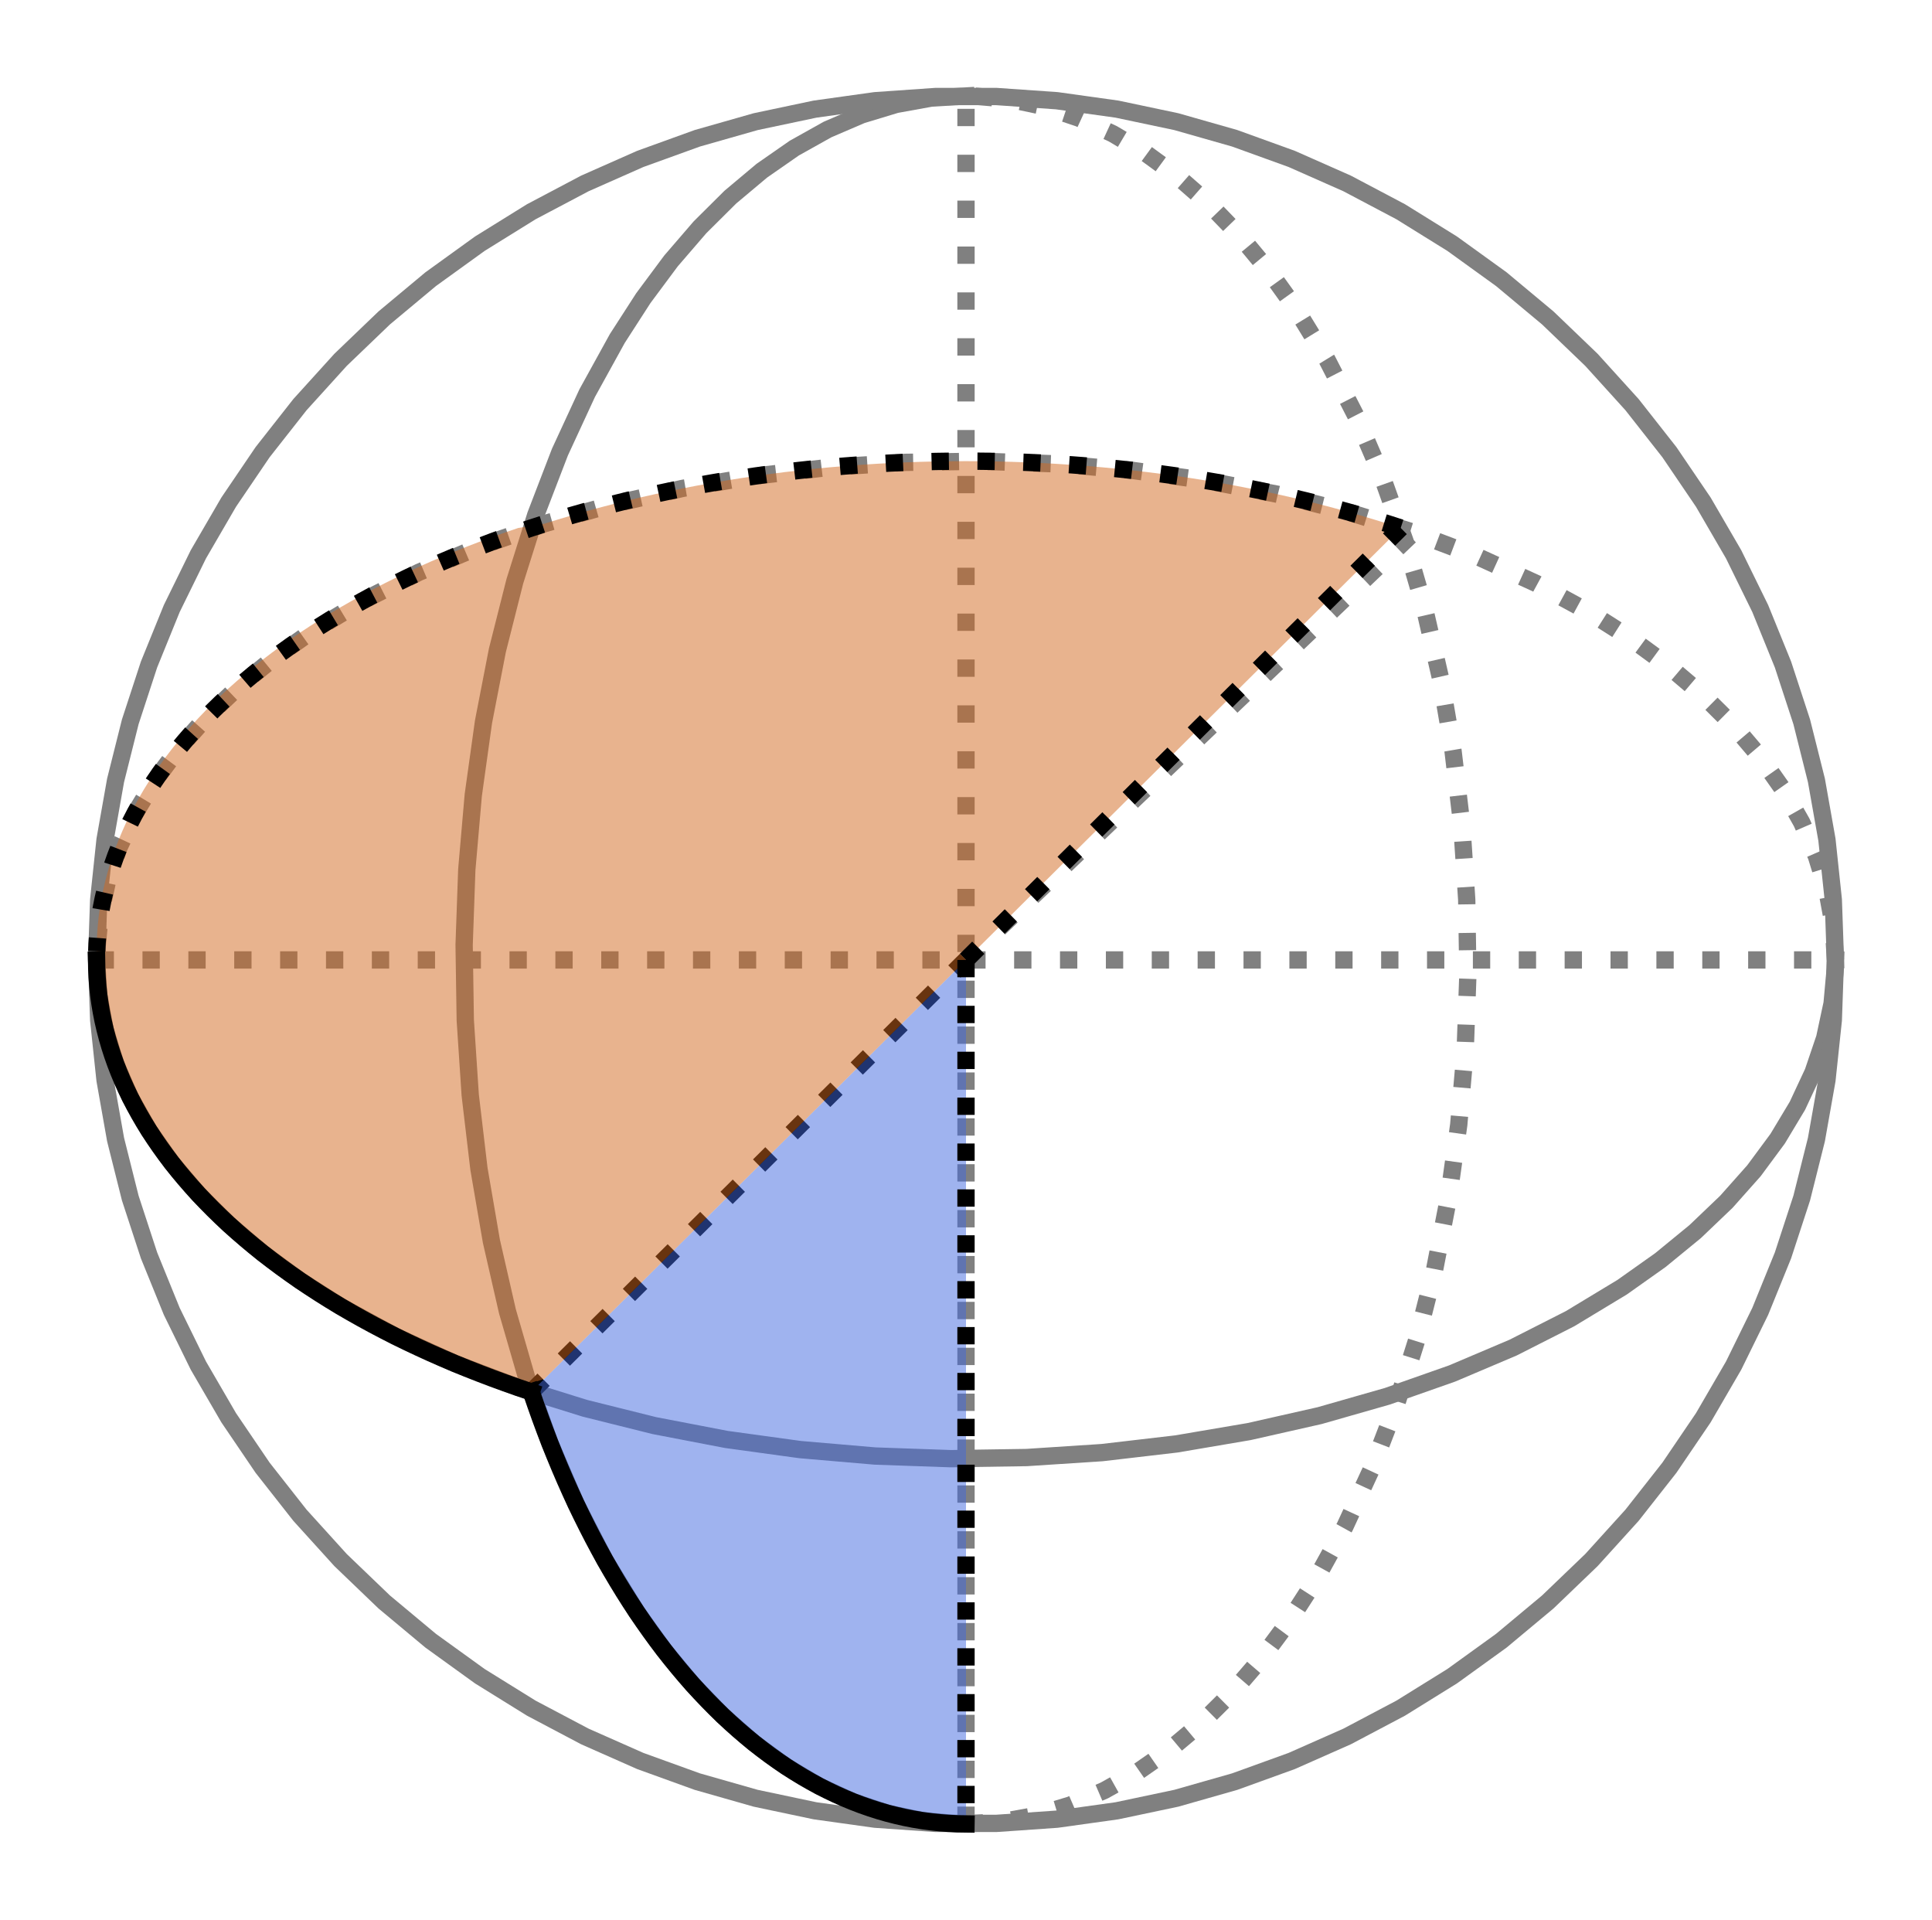
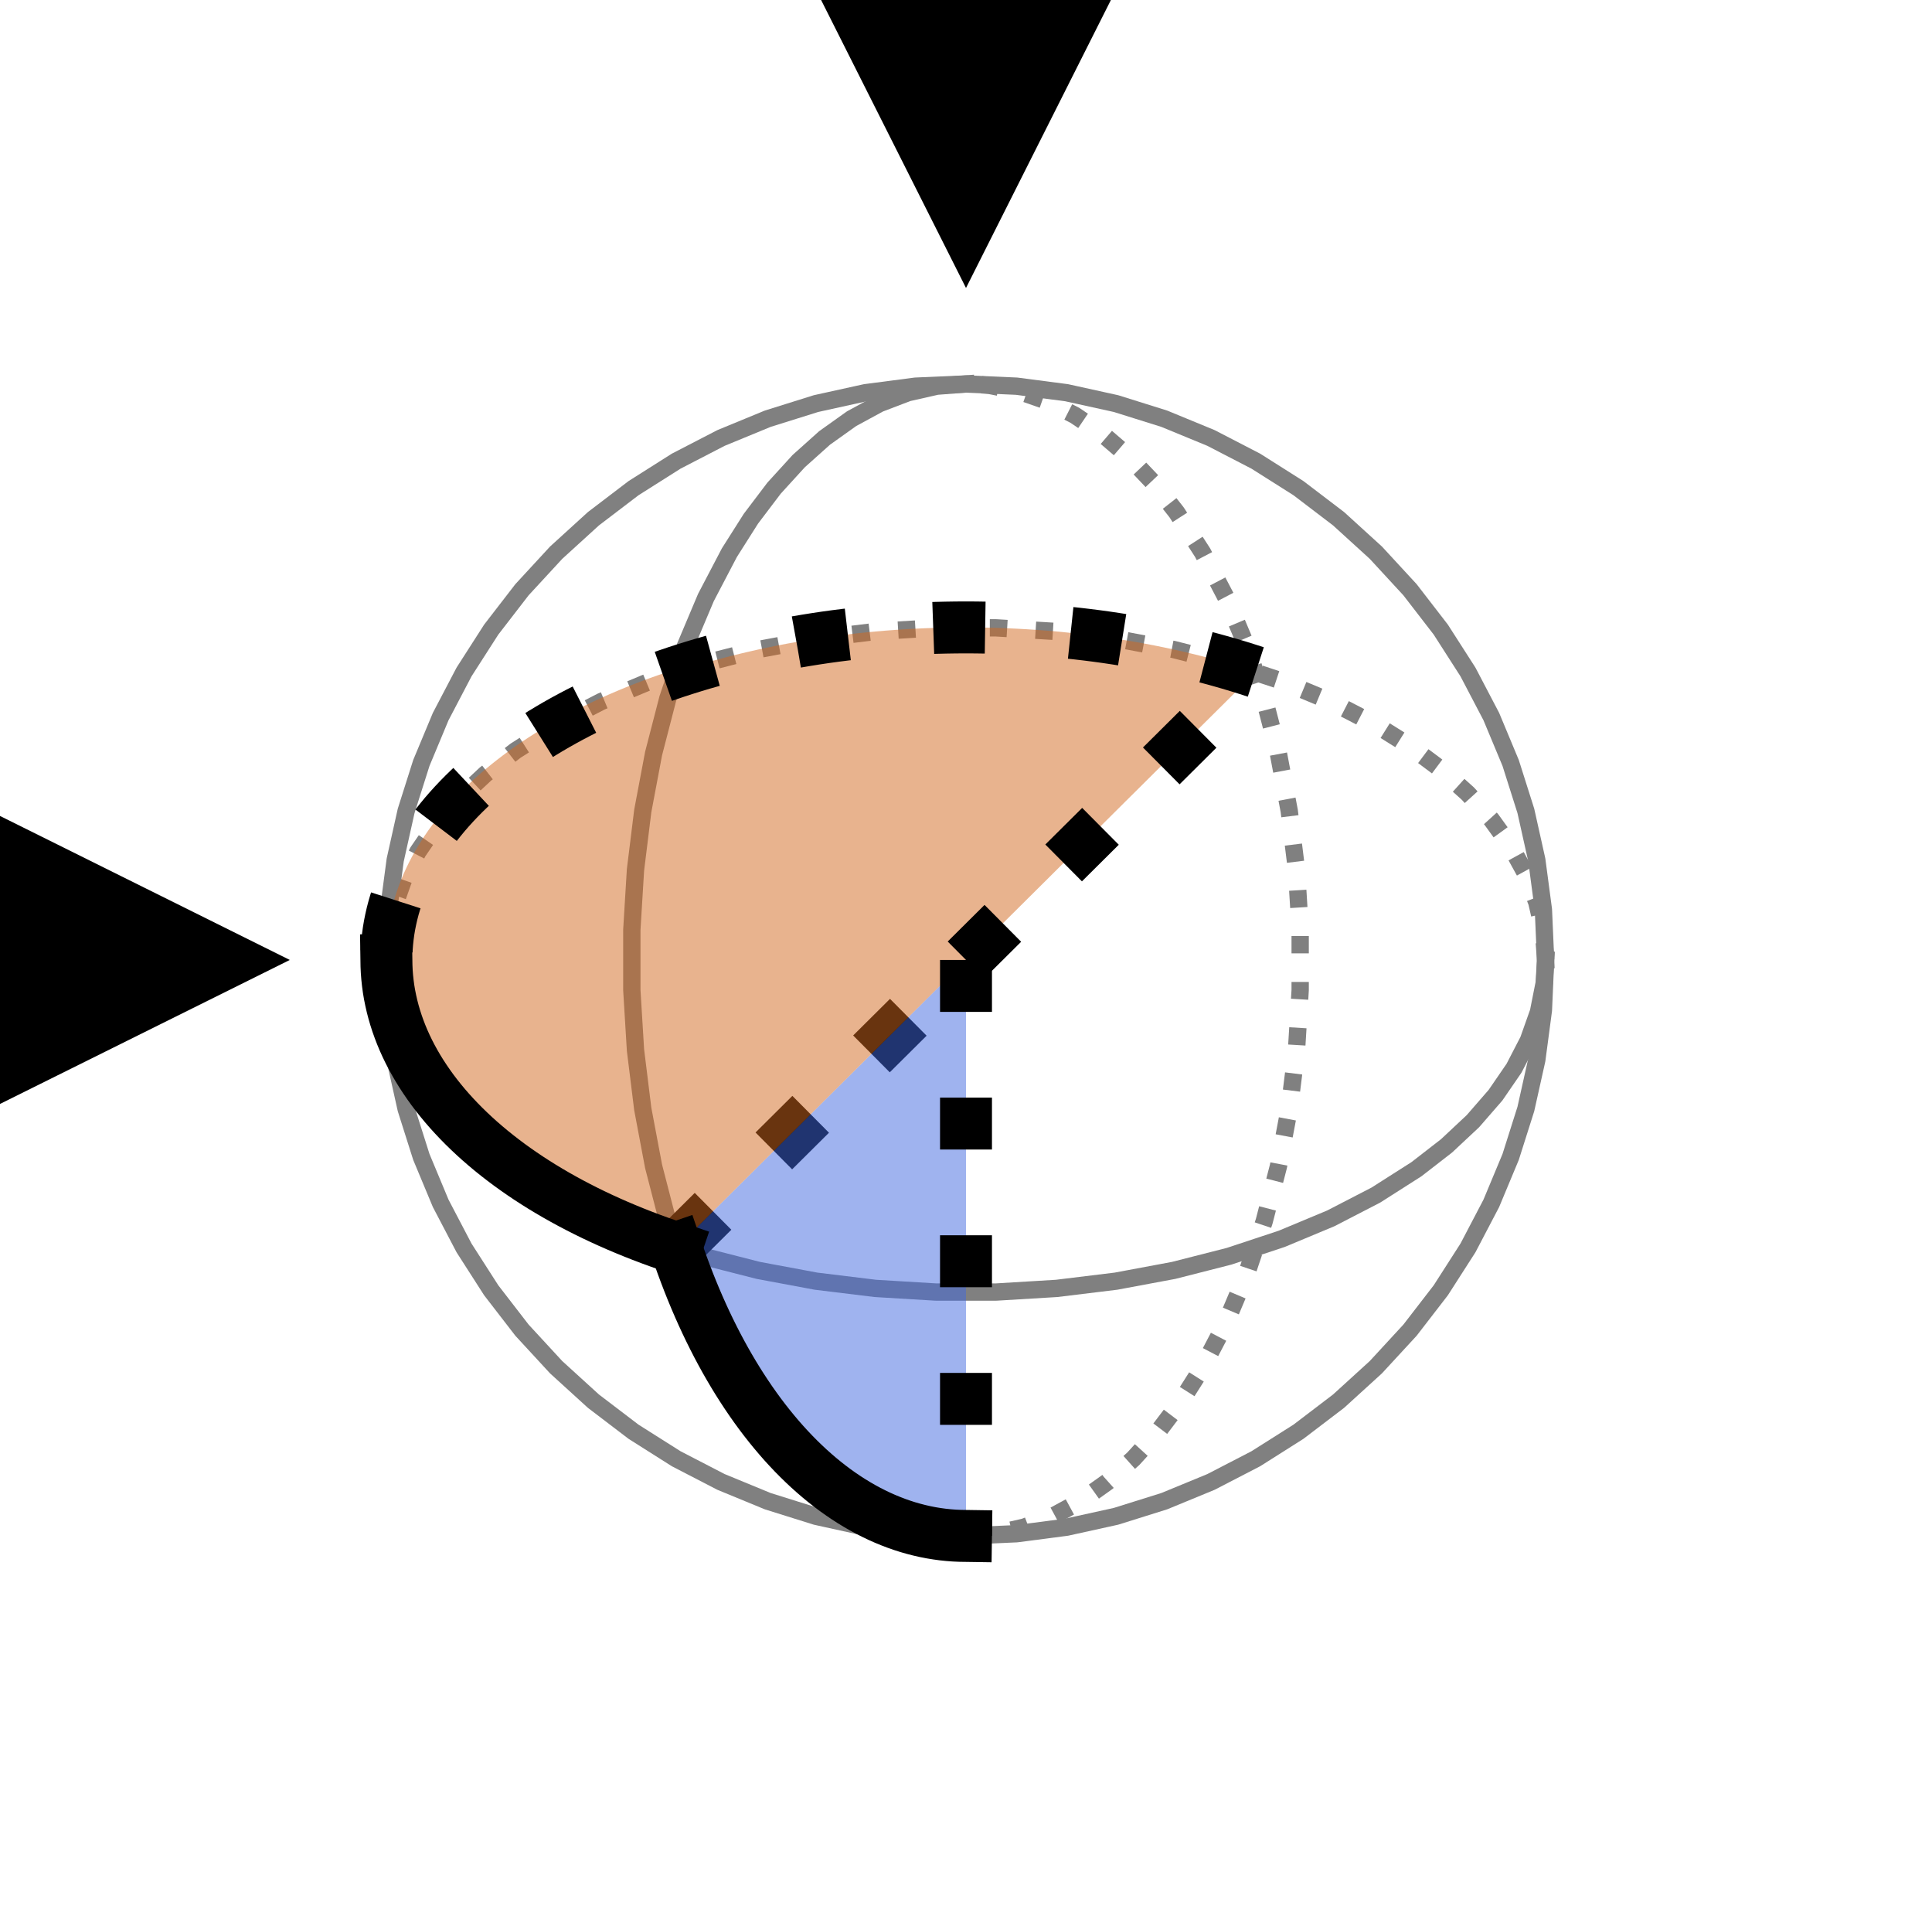
- <svg xmlns="http://www.w3.org/2000/svg" height="110.88pt" version="1.1" viewBox="0 0 111.6 110.88" width="111.6pt">
+ <svg xmlns="http://www.w3.org/2000/svg" xmlns:xlink="http://www.w3.org/1999/xlink" height="110.88pt" version="1.1" viewBox="0 0 111.6 110.88" width="111.6pt">
  <defs>
    <style type="text/css">
            *{stroke-linecap:butt;stroke-linejoin:round;}
        </style>
  </defs>
  <g id="figure_1">
    <g id="patch_1">
      <path d="M 0 110.88 L 111.6 110.88 L 111.6 0 L 0 0 z" style="fill:none;" />
    </g>
    <g id="axes_1">
-       <g id="LineCollection_1">
-         <path clip-path="url(#pc760845433)" d="M 55.8 105.336 L 55.8 5.544 " style="fill:none;stroke:#808080;stroke-dasharray:1,1.65;stroke-dashoffset:0;" />
-       </g>
-       <g id="LineCollection_2">
-         <path clip-path="url(#pc760845433)" d="M 5.58 55.44 L 106.02 55.44 " style="fill:none;stroke:#808080;stroke-dasharray:1,1.65;stroke-dashoffset:0;" />
-       </g>
      <g id="line2d_1">
-         <path clip-path="url(#pc760845433)" d="M 106.02 55.44 L 105.898 53.43 L 105.531 51.431 L 104.923 49.451 L 104.075 47.5 L 102.991 45.587 L 101.678 43.723 L 100.142 41.916 L 98.389 40.174 L 96.429 38.507 L 94.271 36.923 L 91.925 35.429 L 88.747 33.699 L 85.319 32.134 L 81.665 30.747 L 77.815 29.548 L 73.797 28.546 L 69.643 27.748 L 65.382 27.162 L 61.049 26.79 L 56.676 26.637 L 52.297 26.703 L 47.944 26.987 L 43.651 27.488 L 39.45 28.202 L 35.374 29.123 L 31.453 30.244 L 27.717 31.558 L 24.196 33.052 L 20.914 34.718 L 17.898 36.541 L 15.693 38.103 L 13.682 39.75 L 11.877 41.474 L 10.285 43.265 L 8.916 45.116 L 7.774 47.018 L 6.867 48.96 L 6.198 50.934 L 5.771 52.929 L 5.588 54.937 L 5.588 54.937 " style="fill:none;stroke:#808080;stroke-dasharray:1,1.65;stroke-dashoffset:0;" />
+         <path clip-path="url(#pd836c0b7ab)" d="M 89.28 55.44 L 89.153 53.766 L 88.771 52.105 L 88.139 50.469 L 87.261 48.872 L 86.143 47.324 L 84.795 45.838 L 83.225 44.424 L 81.447 43.095 L 79.474 41.86 L 76.87 40.515 L 74.035 39.333 L 71 38.328 L 67.798 37.511 L 64.465 36.889 L 61.037 36.471 L 57.552 36.261 L 54.048 36.261 L 50.563 36.471 L 47.135 36.889 L 43.802 37.511 L 40.6 38.328 L 37.565 39.333 L 34.73 40.515 L 32.126 41.86 L 29.781 43.354 L 28.044 44.701 L 26.518 46.129 L 25.214 47.629 L 24.144 49.187 L 23.314 50.794 L 22.732 52.436 L 22.402 54.1 L 22.325 55.105 L 22.325 55.105 " style="fill:none;stroke:#808080;stroke-dasharray:1,1.65;stroke-dashoffset:0;" />
      </g>
      <g id="line2d_2">
-         <path clip-path="url(#pc760845433)" d="M 5.58 55.44 L 5.702 57.45 L 6.069 59.449 L 6.677 61.429 L 7.525 63.38 L 8.609 65.293 L 9.922 67.157 L 11.458 68.964 L 13.211 70.706 L 15.171 72.373 L 17.329 73.957 L 19.675 75.451 L 22.853 77.181 L 26.281 78.746 L 29.935 80.133 L 33.785 81.332 L 37.803 82.334 L 41.957 83.132 L 46.218 83.718 L 50.551 84.09 L 54.924 84.243 L 59.303 84.177 L 63.656 83.893 L 67.949 83.392 L 72.15 82.678 L 76.226 81.757 L 80.147 80.636 L 83.883 79.322 L 87.404 77.828 L 90.686 76.162 L 93.702 74.339 L 95.907 72.777 L 97.918 71.13 L 99.723 69.406 L 101.315 67.615 L 102.684 65.764 L 103.826 63.862 L 104.733 61.92 L 105.402 59.946 L 105.829 57.951 L 106.012 55.943 L 106.02 55.44 L 106.02 55.44 " style="fill:none;stroke:#808080;stroke-linecap:square;" />
+         <path clip-path="url(#pd836c0b7ab)" d="M 22.32 55.44 L 22.447 57.114 L 22.829 58.775 L 23.461 60.411 L 24.339 62.008 L 25.457 63.556 L 26.805 65.042 L 28.375 66.456 L 30.153 67.785 L 32.126 69.02 L 34.73 70.365 L 37.565 71.547 L 40.6 72.552 L 43.802 73.369 L 47.135 73.991 L 50.563 74.409 L 54.048 74.619 L 57.552 74.619 L 61.037 74.409 L 64.465 73.991 L 67.798 73.369 L 71 72.552 L 74.035 71.547 L 76.87 70.365 L 79.474 69.02 L 81.819 67.526 L 83.556 66.179 L 85.082 64.751 L 86.386 63.251 L 87.456 61.693 L 88.286 60.086 L 88.868 58.444 L 89.198 56.78 L 89.28 55.44 L 89.28 55.44 " style="fill:none;stroke:#808080;stroke-linecap:square;" />
      </g>
      <g id="line2d_3">
-         <path clip-path="url(#pc760845433)" d="M 55.8 105.336 L 57.823 105.214 L 59.835 104.85 L 61.828 104.246 L 63.792 103.403 L 65.717 102.327 L 67.593 101.022 L 69.412 99.496 L 71.165 97.754 L 72.843 95.807 L 74.437 93.663 L 75.941 91.332 L 77.682 88.175 L 79.257 84.768 L 80.653 81.138 L 81.86 77.313 L 82.869 73.321 L 83.671 69.193 L 84.262 64.961 L 84.636 60.656 L 84.79 56.311 L 84.724 51.959 L 84.438 47.635 L 83.933 43.369 L 83.215 39.195 L 82.288 35.145 L 81.159 31.25 L 79.838 27.539 L 78.333 24.039 L 76.657 20.779 L 74.822 17.783 L 73.249 15.591 L 71.592 13.594 L 69.857 11.8 L 68.054 10.219 L 66.191 8.858 L 64.277 7.724 L 62.322 6.823 L 60.336 6.158 L 58.327 5.734 L 56.306 5.552 L 56.306 5.552 " style="fill:none;stroke:#808080;stroke-dasharray:1,1.65;stroke-dashoffset:0;" />
+         <path clip-path="url(#pd836c0b7ab)" d="M 55.8 88.704 L 57.485 88.577 L 59.157 88.199 L 60.803 87.571 L 62.411 86.698 L 63.969 85.587 L 65.465 84.247 L 66.887 82.688 L 68.225 80.922 L 69.468 78.961 L 70.822 76.374 L 72.011 73.557 L 73.023 70.542 L 73.846 67.361 L 74.471 64.049 L 74.892 60.644 L 75.103 57.181 L 75.103 53.699 L 74.892 50.236 L 74.471 46.831 L 73.846 43.519 L 73.023 40.338 L 72.011 37.323 L 70.822 34.506 L 69.468 31.919 L 67.965 29.589 L 66.609 27.863 L 65.171 26.347 L 63.662 25.052 L 62.093 23.988 L 60.476 23.164 L 58.824 22.586 L 57.148 22.257 L 56.137 22.181 L 56.137 22.181 " style="fill:none;stroke:#808080;stroke-dasharray:1,1.65;stroke-dashoffset:0;" />
      </g>
      <g id="line2d_4">
-         <path clip-path="url(#pc760845433)" d="M 55.8 5.544 L 53.777 5.666 L 51.765 6.03 L 49.772 6.634 L 47.808 7.477 L 45.883 8.553 L 44.007 9.858 L 42.188 11.384 L 40.435 13.126 L 38.757 15.073 L 37.163 17.217 L 35.659 19.548 L 33.918 22.705 L 32.343 26.112 L 30.947 29.742 L 29.74 33.567 L 28.731 37.559 L 27.929 41.687 L 27.338 45.919 L 26.964 50.224 L 26.81 54.569 L 26.876 58.921 L 27.162 63.245 L 27.667 67.511 L 28.385 71.685 L 29.312 75.735 L 30.441 79.63 L 31.762 83.341 L 33.267 86.841 L 34.943 90.101 L 36.778 93.097 L 38.351 95.289 L 40.008 97.286 L 41.743 99.08 L 43.546 100.661 L 45.409 102.022 L 47.323 103.156 L 49.278 104.057 L 51.264 104.722 L 53.273 105.146 L 55.294 105.328 L 55.8 105.336 L 55.8 105.336 " style="fill:none;stroke:#808080;stroke-linecap:square;" />
+         <path clip-path="url(#pd836c0b7ab)" d="M 55.8 22.176 L 54.115 22.303 L 52.443 22.681 L 50.797 23.309 L 49.189 24.182 L 47.631 25.293 L 46.135 26.633 L 44.713 28.192 L 43.375 29.958 L 42.132 31.919 L 40.778 34.506 L 39.589 37.323 L 38.577 40.338 L 37.754 43.519 L 37.129 46.831 L 36.708 50.236 L 36.497 53.699 L 36.497 57.181 L 36.708 60.644 L 37.129 64.049 L 37.754 67.361 L 38.577 70.542 L 39.589 73.557 L 40.778 76.374 L 42.132 78.961 L 43.635 81.291 L 44.991 83.017 L 46.429 84.533 L 47.938 85.828 L 49.507 86.892 L 51.124 87.716 L 52.776 88.294 L 54.452 88.623 L 55.8 88.704 L 55.8 88.704 " style="fill:none;stroke:#808080;stroke-linecap:square;" />
      </g>
      <g id="line2d_5">
-         <path clip-path="url(#pc760845433)" d="M 106.02 55.44 L 105.898 51.959 L 105.531 48.496 L 104.923 45.066 L 104.075 41.687 L 102.991 38.375 L 101.678 35.145 L 100.142 32.015 L 98.389 28.999 L 96.429 26.112 L 94.271 23.367 L 91.925 20.779 L 89.404 18.36 L 86.719 16.121 L 83.883 14.074 L 80.91 12.229 L 77.815 10.594 L 74.613 9.177 L 71.319 7.986 L 67.949 7.026 L 64.521 6.302 L 61.049 5.817 L 57.553 5.574 L 54.047 5.574 L 50.551 5.817 L 47.079 6.302 L 43.651 7.026 L 40.281 7.986 L 36.987 9.177 L 33.785 10.594 L 30.69 12.229 L 27.717 14.074 L 24.881 16.121 L 22.196 18.36 L 19.675 20.779 L 17.329 23.367 L 15.171 26.112 L 13.211 28.999 L 11.458 32.015 L 9.922 35.145 L 8.609 38.375 L 7.525 41.687 L 6.677 45.066 L 6.069 48.496 L 5.702 51.959 L 5.58 55.44 L 5.702 58.921 L 6.069 62.384 L 6.677 65.814 L 7.525 69.193 L 8.609 72.505 L 9.922 75.735 L 11.458 78.865 L 13.211 81.881 L 15.171 84.768 L 17.329 87.513 L 19.675 90.101 L 22.196 92.52 L 24.881 94.759 L 27.717 96.806 L 30.69 98.651 L 33.785 100.286 L 36.987 101.703 L 40.281 102.894 L 43.651 103.854 L 47.079 104.578 L 50.551 105.063 L 54.047 105.306 L 57.553 105.306 L 61.049 105.063 L 64.521 104.578 L 67.949 103.854 L 71.319 102.894 L 74.613 101.703 L 77.815 100.286 L 80.91 98.651 L 83.883 96.806 L 86.719 94.759 L 89.404 92.52 L 91.925 90.101 L 94.271 87.513 L 96.429 84.768 L 98.389 81.881 L 100.142 78.865 L 101.678 75.735 L 102.991 72.505 L 104.075 69.193 L 104.923 65.814 L 105.531 62.384 L 105.898 58.921 L 106.02 55.44 L 106.02 55.44 " style="fill:none;stroke:#808080;stroke-linecap:square;" />
+         <path clip-path="url(#pd836c0b7ab)" d="M 89.28 55.44 L 89.153 52.541 L 88.771 49.664 L 88.139 46.831 L 87.261 44.063 L 86.143 41.382 L 84.795 38.808 L 83.225 36.361 L 81.447 34.058 L 79.474 31.919 L 77.321 29.958 L 75.003 28.192 L 72.54 26.633 L 69.949 25.293 L 67.251 24.182 L 64.465 23.309 L 61.614 22.681 L 58.718 22.303 L 55.8 22.176 L 52.882 22.303 L 49.986 22.681 L 47.135 23.309 L 44.349 24.182 L 41.651 25.293 L 39.06 26.633 L 36.597 28.192 L 34.279 29.958 L 32.126 31.919 L 30.153 34.058 L 28.375 36.361 L 26.805 38.808 L 25.457 41.382 L 24.339 44.063 L 23.461 46.831 L 22.829 49.664 L 22.447 52.541 L 22.32 55.44 L 22.447 58.339 L 22.829 61.216 L 23.461 64.049 L 24.339 66.817 L 25.457 69.498 L 26.805 72.072 L 28.375 74.519 L 30.153 76.822 L 32.126 78.961 L 34.279 80.922 L 36.597 82.688 L 39.06 84.247 L 41.651 85.587 L 44.349 86.698 L 47.135 87.571 L 49.986 88.199 L 52.882 88.577 L 55.8 88.704 L 58.718 88.577 L 61.614 88.199 L 64.465 87.571 L 67.251 86.698 L 69.949 85.587 L 72.54 84.247 L 75.003 82.688 L 77.321 80.922 L 79.474 78.961 L 81.447 76.822 L 83.225 74.519 L 84.795 72.072 L 86.143 69.498 L 87.261 66.817 L 88.139 64.049 L 88.771 61.216 L 89.153 58.339 L 89.28 55.44 L 89.28 55.44 " style="fill:none;stroke:#808080;stroke-linecap:square;" />
      </g>
      <g id="line2d_6">
-         <path clip-path="url(#pc760845433)" d="M 55.8 55.44 L 81.665 30.747 " style="fill:none;stroke:#808080;stroke-dasharray:1,1.65;stroke-dashoffset:0;" />
+         <path clip-path="url(#pd836c0b7ab)" d="M 39.06 72.072 L 55.8 55.44 " style="fill:none;stroke:#000000;stroke-dasharray:3,4.95;stroke-dashoffset:0;stroke-width:3;" />
+       </g>
+       <g id="PolyCollection_1">
+         <path clip-path="url(#pd836c0b7ab)" d="M 55.8 55.44 L 55.8 88.704 L 55.463 88.699 L 55.125 88.684 L 54.788 88.658 L 54.452 88.623 L 54.115 88.577 L 53.779 88.522 L 53.444 88.456 L 53.11 88.38 L 52.776 88.294 L 52.443 88.199 L 52.112 88.093 L 51.781 87.977 L 51.452 87.851 L 51.124 87.716 L 50.797 87.571 L 50.472 87.415 L 50.149 87.251 L 49.827 87.076 L 49.507 86.892 L 49.189 86.698 L 48.873 86.495 L 48.559 86.282 L 48.247 86.06 L 47.938 85.828 L 47.631 85.587 L 47.326 85.337 L 47.025 85.078 L 46.725 84.81 L 46.429 84.533 L 46.135 84.247 L 45.844 83.953 L 45.557 83.649 L 45.272 83.338 L 44.991 83.017 L 44.713 82.688 L 44.438 82.351 L 44.167 82.006 L 43.899 81.652 L 43.635 81.291 L 43.375 80.922 L 43.119 80.545 L 42.866 80.16 L 42.617 79.768 L 42.372 79.368 L 42.132 78.961 L 41.895 78.547 L 41.663 78.126 L 41.435 77.698 L 41.212 77.263 L 40.993 76.822 L 40.778 76.374 L 40.568 75.919 L 40.363 75.459 L 40.162 74.992 L 39.966 74.519 L 39.775 74.041 L 39.589 73.557 L 39.407 73.067 L 39.231 72.572 L 39.06 72.072 L 39.06 72.072 L 39.06 72.072 L 39.231 71.902 L 39.407 71.727 L 39.589 71.547 L 39.775 71.362 L 39.966 71.172 L 40.162 70.977 L 40.363 70.778 L 40.568 70.574 L 40.778 70.365 L 40.993 70.152 L 41.212 69.934 L 41.435 69.712 L 41.663 69.486 L 41.895 69.255 L 42.132 69.02 L 42.372 68.781 L 42.617 68.538 L 42.866 68.291 L 43.119 68.04 L 43.375 67.785 L 43.635 67.526 L 43.899 67.264 L 44.167 66.998 L 44.438 66.728 L 44.713 66.456 L 44.991 66.179 L 45.272 65.9 L 45.557 65.617 L 45.844 65.331 L 46.135 65.042 L 46.429 64.751 L 46.725 64.456 L 47.025 64.159 L 47.326 63.859 L 47.631 63.556 L 47.938 63.251 L 48.247 62.944 L 48.559 62.634 L 48.873 62.322 L 49.189 62.008 L 49.507 61.693 L 49.827 61.375 L 50.149 61.055 L 50.472 60.734 L 50.797 60.411 L 51.124 60.086 L 51.452 59.76 L 51.781 59.433 L 52.112 59.104 L 52.443 58.775 L 52.776 58.444 L 53.11 58.113 L 53.444 57.78 L 53.779 57.447 L 54.115 57.114 L 54.452 56.78 L 54.788 56.445 L 55.125 56.11 L 55.463 55.775 L 55.8 55.44 z" style="fill:#4169e1;fill-opacity:0.5;" />
+       </g>
+       <g id="PolyCollection_2">
+         <path clip-path="url(#pd836c0b7ab)" d="M 22.32 55.105 L 22.32 55.44 L 22.325 55.775 L 22.34 56.11 L 22.366 56.445 L 22.402 56.78 L 22.447 57.114 L 22.503 57.447 L 22.57 57.78 L 22.646 58.113 L 22.732 58.444 L 22.829 58.775 L 22.935 59.104 L 23.052 59.433 L 23.178 59.76 L 23.314 60.086 L 23.461 60.411 L 23.617 60.734 L 23.783 61.055 L 23.959 61.375 L 24.144 61.693 L 24.339 62.008 L 24.544 62.322 L 24.758 62.634 L 24.981 62.944 L 25.214 63.251 L 25.457 63.556 L 25.708 63.859 L 25.969 64.159 L 26.239 64.456 L 26.518 64.751 L 26.805 65.042 L 27.102 65.331 L 27.407 65.617 L 27.721 65.9 L 28.044 66.179 L 28.375 66.456 L 28.714 66.728 L 29.062 66.998 L 29.417 67.264 L 29.781 67.526 L 30.153 67.785 L 30.532 68.04 L 30.92 68.291 L 31.314 68.538 L 31.717 68.781 L 32.126 69.02 L 32.543 69.255 L 32.967 69.486 L 33.398 69.712 L 33.835 69.934 L 34.279 70.152 L 34.73 70.365 L 35.188 70.574 L 35.651 70.778 L 36.121 70.977 L 36.597 71.172 L 37.078 71.362 L 37.565 71.547 L 38.058 71.727 L 38.557 71.902 L 39.569 71.567 L 40.082 71.057 L 40.6 70.542 L 41.123 70.022 L 41.651 69.498 L 42.182 68.97 L 42.718 68.437 L 43.258 67.901 L 43.802 67.361 L 44.349 66.817 L 44.9 66.27 L 45.454 65.719 L 46.011 65.165 L 46.572 64.609 L 47.135 64.049 L 47.7 63.487 L 48.269 62.923 L 48.839 62.356 L 49.412 61.787 L 49.986 61.216 L 50.563 60.644 L 51.14 60.069 L 51.72 59.494 L 52.3 58.917 L 52.882 58.339 L 53.465 57.76 L 54.048 57.181 L 54.632 56.601 L 55.216 56.021 L 55.8 55.44 L 56.384 54.859 L 56.968 54.279 L 57.552 53.699 L 58.135 53.12 L 58.718 52.541 L 59.3 51.963 L 59.88 51.386 L 60.46 50.811 L 61.037 50.236 L 61.614 49.664 L 62.188 49.093 L 62.761 48.524 L 63.331 47.957 L 63.9 47.393 L 64.465 46.831 L 65.028 46.271 L 65.589 45.715 L 66.146 45.161 L 66.7 44.61 L 67.251 44.063 L 67.798 43.519 L 68.342 42.979 L 68.882 42.443 L 69.418 41.91 L 69.949 41.382 L 70.477 40.858 L 71 40.338 L 71.518 39.823 L 72.031 39.313 L 72.54 38.808 L 72.54 38.808 L 72.54 38.808 L 72.031 38.643 L 71.518 38.483 L 71 38.328 L 70.477 38.179 L 69.949 38.034 L 69.418 37.895 L 68.882 37.762 L 68.342 37.633 L 67.798 37.511 L 67.251 37.393 L 66.7 37.281 L 66.146 37.175 L 65.589 37.074 L 65.028 36.979 L 64.465 36.889 L 63.9 36.805 L 63.331 36.727 L 62.761 36.655 L 62.188 36.588 L 61.614 36.527 L 61.037 36.471 L 60.46 36.422 L 59.88 36.378 L 59.3 36.34 L 58.718 36.308 L 58.135 36.282 L 57.552 36.261 L 56.968 36.247 L 56.384 36.238 L 55.8 36.235 L 55.216 36.238 L 54.632 36.247 L 54.048 36.261 L 53.465 36.282 L 52.882 36.308 L 52.3 36.34 L 51.72 36.378 L 51.14 36.422 L 50.563 36.471 L 49.986 36.527 L 49.412 36.588 L 48.839 36.655 L 48.269 36.727 L 47.7 36.805 L 47.135 36.889 L 46.572 36.979 L 46.011 37.074 L 45.454 37.175 L 44.9 37.281 L 44.349 37.393 L 43.802 37.511 L 43.258 37.633 L 42.718 37.762 L 42.182 37.895 L 41.651 38.034 L 41.123 38.179 L 40.6 38.328 L 40.082 38.483 L 39.569 38.643 L 38.557 38.808 L 38.058 38.978 L 37.565 39.153 L 37.078 39.333 L 36.597 39.518 L 36.121 39.708 L 35.651 39.903 L 35.188 40.102 L 34.73 40.306 L 34.279 40.515 L 33.835 40.728 L 33.398 40.946 L 32.967 41.168 L 32.543 41.394 L 32.126 41.625 L 31.717 41.86 L 31.314 42.099 L 30.92 42.342 L 30.532 42.589 L 30.153 42.84 L 29.781 43.095 L 29.417 43.354 L 29.062 43.616 L 28.714 43.882 L 28.375 44.152 L 28.044 44.424 L 27.721 44.701 L 27.407 44.98 L 27.102 45.263 L 26.805 45.549 L 26.518 45.838 L 26.239 46.129 L 25.969 46.424 L 25.708 46.721 L 25.457 47.021 L 25.214 47.324 L 24.981 47.629 L 24.758 47.936 L 24.544 48.246 L 24.339 48.558 L 24.144 48.872 L 23.959 49.187 L 23.783 49.505 L 23.617 49.825 L 23.461 50.146 L 23.314 50.469 L 23.178 50.794 L 23.052 51.12 L 22.935 51.447 L 22.829 51.776 L 22.732 52.105 L 22.646 52.436 L 22.57 52.767 L 22.503 53.1 L 22.447 53.433 L 22.402 53.766 L 22.366 54.1 L 22.34 54.435 L 22.325 54.77 L 22.32 55.105 z" style="fill:#d2691e;fill-opacity:0.5;" />
      </g>
      <g id="line2d_7">
-         <path clip-path="url(#pc760845433)" d="M 30.69 80.388 L 55.8 55.44 " style="fill:none;stroke:#000000;stroke-dasharray:1,1.65;stroke-dashoffset:0;" />
-       </g>
-       <g id="PolyCollection_1">
-         <path clip-path="url(#pc760845433)" d="M 55.8 55.44 L 55.8 105.336 L 55.294 105.328 L 54.788 105.306 L 54.283 105.268 L 53.777 105.214 L 53.273 105.146 L 52.769 105.063 L 52.266 104.964 L 51.765 104.85 L 51.264 104.722 L 50.765 104.578 L 50.268 104.419 L 49.772 104.246 L 49.278 104.057 L 48.786 103.854 L 48.296 103.636 L 47.808 103.403 L 47.323 103.156 L 46.84 102.894 L 46.36 102.618 L 45.883 102.327 L 45.409 102.022 L 44.938 101.703 L 44.471 101.37 L 44.007 101.022 L 43.546 100.661 L 43.09 100.286 L 42.637 99.898 L 42.188 99.496 L 41.743 99.08 L 41.303 98.651 L 40.867 98.209 L 40.435 97.754 L 40.008 97.286 L 39.586 96.806 L 39.169 96.312 L 38.757 95.807 L 38.351 95.289 L 37.949 94.759 L 37.553 94.216 L 37.163 93.663 L 36.778 93.097 L 36.399 92.52 L 36.026 91.932 L 35.659 91.332 L 35.298 90.722 L 34.943 90.101 L 34.595 89.469 L 34.253 88.827 L 33.918 88.175 L 33.589 87.513 L 33.267 86.841 L 32.952 86.159 L 32.644 85.468 L 32.343 84.768 L 32.049 84.059 L 31.762 83.341 L 31.483 82.615 L 31.211 81.881 L 30.947 81.138 L 30.69 80.388 L 30.69 80.388 L 30.69 80.388 L 30.947 80.133 L 31.211 79.87 L 31.483 79.6 L 31.762 79.322 L 32.049 79.038 L 32.343 78.746 L 32.644 78.447 L 32.952 78.141 L 33.267 77.828 L 33.589 77.508 L 33.918 77.181 L 34.253 76.848 L 34.595 76.508 L 34.943 76.162 L 35.298 75.81 L 35.659 75.451 L 36.026 75.087 L 36.399 74.716 L 36.778 74.339 L 37.163 73.957 L 37.553 73.569 L 37.949 73.176 L 38.351 72.777 L 38.757 72.373 L 39.169 71.963 L 39.586 71.549 L 40.008 71.13 L 40.435 70.706 L 40.867 70.277 L 41.303 69.844 L 41.743 69.406 L 42.188 68.964 L 42.637 68.518 L 43.09 68.068 L 43.546 67.615 L 44.007 67.157 L 44.471 66.696 L 44.938 66.231 L 45.409 65.764 L 45.883 65.293 L 46.36 64.819 L 46.84 64.342 L 47.323 63.862 L 47.808 63.38 L 48.296 62.896 L 48.786 62.409 L 49.278 61.92 L 49.772 61.429 L 50.268 60.937 L 50.765 60.442 L 51.264 59.946 L 51.765 59.449 L 52.266 58.951 L 52.769 58.451 L 53.273 57.951 L 53.777 57.45 L 54.283 56.948 L 54.788 56.445 L 55.294 55.943 L 55.8 55.44 z" style="fill:#4169e1;fill-opacity:0.5;" />
-       </g>
-       <g id="PolyCollection_2">
-         <path clip-path="url(#pc760845433)" d="M 5.58 54.937 L 5.58 55.44 L 5.588 55.943 L 5.611 56.445 L 5.649 56.948 L 5.702 57.45 L 5.771 57.951 L 5.855 58.451 L 5.954 58.951 L 6.069 59.449 L 6.198 59.946 L 6.343 60.442 L 6.503 60.937 L 6.677 61.429 L 6.867 61.92 L 7.072 62.409 L 7.291 62.896 L 7.525 63.38 L 7.774 63.862 L 8.038 64.342 L 8.316 64.819 L 8.609 65.293 L 8.916 65.764 L 9.237 66.231 L 9.572 66.696 L 9.922 67.157 L 10.285 67.615 L 10.663 68.068 L 11.054 68.518 L 11.458 68.964 L 11.877 69.406 L 12.308 69.844 L 12.753 70.277 L 13.211 70.706 L 13.682 71.13 L 14.166 71.549 L 14.662 71.963 L 15.171 72.373 L 15.693 72.777 L 16.226 73.176 L 16.772 73.569 L 17.329 73.957 L 17.898 74.339 L 18.479 74.716 L 19.071 75.087 L 19.675 75.451 L 20.289 75.81 L 20.914 76.162 L 21.55 76.508 L 22.196 76.848 L 22.853 77.181 L 23.519 77.508 L 24.196 77.828 L 24.881 78.141 L 25.577 78.447 L 26.281 78.746 L 26.995 79.038 L 27.717 79.322 L 28.448 79.6 L 29.187 79.87 L 29.935 80.133 L 31.453 79.63 L 32.223 78.865 L 33.001 78.092 L 33.785 77.313 L 34.576 76.527 L 35.374 75.735 L 36.177 74.936 L 36.987 74.131 L 37.803 73.321 L 38.624 72.505 L 39.45 71.685 L 40.281 70.859 L 41.117 70.028 L 41.957 69.193 L 42.802 68.354 L 43.651 67.511 L 44.503 66.664 L 45.359 65.814 L 46.218 64.961 L 47.079 64.104 L 47.944 63.245 L 48.811 62.384 L 49.68 61.521 L 50.551 60.656 L 51.423 59.789 L 52.297 58.921 L 53.172 58.051 L 54.047 57.181 L 54.924 56.311 L 55.8 55.44 L 56.676 54.569 L 57.553 53.699 L 58.428 52.829 L 59.303 51.959 L 60.177 51.091 L 61.049 50.224 L 61.92 49.359 L 62.789 48.496 L 63.656 47.635 L 64.521 46.776 L 65.382 45.919 L 66.241 45.066 L 67.097 44.216 L 67.949 43.369 L 68.798 42.526 L 69.643 41.687 L 70.483 40.852 L 71.319 40.021 L 72.15 39.195 L 72.976 38.375 L 73.797 37.559 L 74.613 36.749 L 75.423 35.944 L 76.226 35.145 L 77.024 34.353 L 77.815 33.567 L 78.599 32.788 L 79.377 32.015 L 80.147 31.25 L 80.91 30.492 L 80.91 30.492 L 80.91 30.492 L 80.147 30.244 L 79.377 30.005 L 78.599 29.772 L 77.815 29.548 L 77.024 29.332 L 76.226 29.123 L 75.423 28.923 L 74.613 28.73 L 73.797 28.546 L 72.976 28.37 L 72.15 28.202 L 71.319 28.042 L 70.483 27.891 L 69.643 27.748 L 68.798 27.614 L 67.949 27.488 L 67.097 27.371 L 66.241 27.262 L 65.382 27.162 L 64.521 27.07 L 63.656 26.987 L 62.789 26.913 L 61.92 26.847 L 61.049 26.79 L 60.177 26.742 L 59.303 26.703 L 58.428 26.672 L 57.553 26.65 L 56.676 26.637 L 55.8 26.633 L 54.924 26.637 L 54.047 26.65 L 53.172 26.672 L 52.297 26.703 L 51.423 26.742 L 50.551 26.79 L 49.68 26.847 L 48.811 26.913 L 47.944 26.987 L 47.079 27.07 L 46.218 27.162 L 45.359 27.262 L 44.503 27.371 L 43.651 27.488 L 42.802 27.614 L 41.957 27.748 L 41.117 27.891 L 40.281 28.042 L 39.45 28.202 L 38.624 28.37 L 37.803 28.546 L 36.987 28.73 L 36.177 28.923 L 35.374 29.123 L 34.576 29.332 L 33.785 29.548 L 33.001 29.772 L 32.223 30.005 L 31.453 30.244 L 29.935 30.492 L 29.187 30.747 L 28.448 31.01 L 27.717 31.28 L 26.995 31.558 L 26.281 31.842 L 25.577 32.134 L 24.881 32.433 L 24.196 32.739 L 23.519 33.052 L 22.853 33.372 L 22.196 33.699 L 21.55 34.032 L 20.914 34.372 L 20.289 34.718 L 19.675 35.07 L 19.071 35.429 L 18.479 35.793 L 17.898 36.164 L 17.329 36.541 L 16.772 36.923 L 16.226 37.311 L 15.693 37.704 L 15.171 38.103 L 14.662 38.507 L 14.166 38.917 L 13.682 39.331 L 13.211 39.75 L 12.753 40.174 L 12.308 40.603 L 11.877 41.036 L 11.458 41.474 L 11.054 41.916 L 10.663 42.362 L 10.285 42.812 L 9.922 43.265 L 9.572 43.723 L 9.237 44.184 L 8.916 44.649 L 8.609 45.116 L 8.316 45.587 L 8.038 46.061 L 7.774 46.538 L 7.525 47.018 L 7.291 47.5 L 7.072 47.984 L 6.867 48.471 L 6.677 48.96 L 6.503 49.451 L 6.343 49.943 L 6.198 50.438 L 6.069 50.934 L 5.954 51.431 L 5.855 51.929 L 5.771 52.429 L 5.702 52.929 L 5.649 53.43 L 5.611 53.932 L 5.588 54.435 L 5.58 54.937 z" style="fill:#d2691e;fill-opacity:0.5;" />
+         <path clip-path="url(#pd836c0b7ab)" d="M 55.8 88.704 L 55.463 88.699 L 55.125 88.684 L 54.788 88.658 L 54.452 88.623 L 54.115 88.577 L 53.779 88.522 L 53.444 88.456 L 53.11 88.38 L 52.776 88.294 L 52.443 88.199 L 52.112 88.093 L 51.781 87.977 L 51.452 87.851 L 51.124 87.716 L 50.797 87.571 L 50.472 87.415 L 50.149 87.251 L 49.827 87.076 L 49.507 86.892 L 49.189 86.698 L 48.873 86.495 L 48.559 86.282 L 48.247 86.06 L 47.938 85.828 L 47.631 85.587 L 47.326 85.337 L 47.025 85.078 L 46.725 84.81 L 46.429 84.533 L 46.135 84.247 L 45.844 83.953 L 45.557 83.649 L 45.272 83.338 L 44.991 83.017 L 44.713 82.688 L 44.438 82.351 L 44.167 82.006 L 43.899 81.652 L 43.635 81.291 L 43.375 80.922 L 43.119 80.545 L 42.866 80.16 L 42.617 79.768 L 42.372 79.368 L 42.132 78.961 L 41.895 78.547 L 41.663 78.126 L 41.435 77.698 L 41.212 77.263 L 40.993 76.822 L 40.778 76.374 L 40.568 75.919 L 40.363 75.459 L 40.162 74.992 L 39.966 74.519 L 39.775 74.041 L 39.589 73.557 L 39.407 73.067 L 39.231 72.572 L 39.06 72.072 " style="fill:none;stroke:#000000;stroke-linecap:square;stroke-width:3;" />
      </g>
      <g id="line2d_8">
-         <path clip-path="url(#pc760845433)" d="M 55.8 105.336 L 55.294 105.328 L 54.788 105.306 L 54.283 105.268 L 53.777 105.214 L 53.273 105.146 L 52.769 105.063 L 52.266 104.964 L 51.765 104.85 L 51.264 104.722 L 50.765 104.578 L 50.268 104.419 L 49.772 104.246 L 49.278 104.057 L 48.786 103.854 L 48.296 103.636 L 47.808 103.403 L 47.323 103.156 L 46.84 102.894 L 46.36 102.618 L 45.883 102.327 L 45.409 102.022 L 44.938 101.703 L 44.471 101.37 L 44.007 101.022 L 43.546 100.661 L 43.09 100.286 L 42.637 99.898 L 42.188 99.496 L 41.743 99.08 L 41.303 98.651 L 40.867 98.209 L 40.435 97.754 L 40.008 97.286 L 39.586 96.806 L 39.169 96.312 L 38.757 95.807 L 38.351 95.289 L 37.949 94.759 L 37.553 94.216 L 37.163 93.663 L 36.778 93.097 L 36.399 92.52 L 36.026 91.932 L 35.659 91.332 L 35.298 90.722 L 34.943 90.101 L 34.595 89.469 L 34.253 88.827 L 33.918 88.175 L 33.589 87.513 L 33.267 86.841 L 32.952 86.159 L 32.644 85.468 L 32.343 84.768 L 32.049 84.059 L 31.762 83.341 L 31.483 82.615 L 31.211 81.881 L 30.947 81.138 L 30.69 80.388 " style="fill:none;stroke:#000000;stroke-linecap:square;" />
+         <path clip-path="url(#pd836c0b7ab)" d="M 55.8 55.44 L 55.8 88.704 " style="fill:none;stroke:#000000;stroke-dasharray:3,4.95;stroke-dashoffset:0;stroke-width:3;" />
      </g>
      <g id="line2d_9">
-         <path clip-path="url(#pc760845433)" d="M 55.8 55.44 L 55.8 105.336 " style="fill:none;stroke:#000000;stroke-dasharray:1,1.65;stroke-dashoffset:0;" />
+         <path clip-path="url(#pd836c0b7ab)" d="M 22.32 55.44 L 22.325 55.775 L 22.34 56.11 L 22.366 56.445 L 22.402 56.78 L 22.447 57.114 L 22.503 57.447 L 22.57 57.78 L 22.646 58.113 L 22.732 58.444 L 22.829 58.775 L 22.935 59.104 L 23.052 59.433 L 23.178 59.76 L 23.314 60.086 L 23.461 60.411 L 23.617 60.734 L 23.783 61.055 L 23.959 61.375 L 24.144 61.693 L 24.339 62.008 L 24.544 62.322 L 24.758 62.634 L 24.981 62.944 L 25.214 63.251 L 25.457 63.556 L 25.708 63.859 L 25.969 64.159 L 26.239 64.456 L 26.518 64.751 L 26.805 65.042 L 27.102 65.331 L 27.407 65.617 L 27.721 65.9 L 28.044 66.179 L 28.375 66.456 L 28.714 66.728 L 29.062 66.998 L 29.417 67.264 L 29.781 67.526 L 30.153 67.785 L 30.532 68.04 L 30.92 68.291 L 31.314 68.538 L 31.717 68.781 L 32.126 69.02 L 32.543 69.255 L 32.967 69.486 L 33.398 69.712 L 33.835 69.934 L 34.279 70.152 L 34.73 70.365 L 35.188 70.574 L 35.651 70.778 L 36.121 70.977 L 36.597 71.172 L 37.078 71.362 L 37.565 71.547 L 38.058 71.727 L 38.557 71.902 L 39.06 72.072 " style="fill:none;stroke:#000000;stroke-linecap:square;stroke-width:3;" />
      </g>
      <g id="line2d_10">
-         <path clip-path="url(#pc760845433)" d="M 5.58 55.44 L 5.588 55.943 L 5.611 56.445 L 5.649 56.948 L 5.702 57.45 L 5.771 57.951 L 5.855 58.451 L 5.954 58.951 L 6.069 59.449 L 6.198 59.946 L 6.343 60.442 L 6.503 60.937 L 6.677 61.429 L 6.867 61.92 L 7.072 62.409 L 7.291 62.896 L 7.525 63.38 L 7.774 63.862 L 8.038 64.342 L 8.316 64.819 L 8.609 65.293 L 8.916 65.764 L 9.237 66.231 L 9.572 66.696 L 9.922 67.157 L 10.285 67.615 L 10.663 68.068 L 11.054 68.518 L 11.458 68.964 L 11.877 69.406 L 12.308 69.844 L 12.753 70.277 L 13.211 70.706 L 13.682 71.13 L 14.166 71.549 L 14.662 71.963 L 15.171 72.373 L 15.693 72.777 L 16.226 73.176 L 16.772 73.569 L 17.329 73.957 L 17.898 74.339 L 18.479 74.716 L 19.071 75.087 L 19.675 75.451 L 20.289 75.81 L 20.914 76.162 L 21.55 76.508 L 22.196 76.848 L 22.853 77.181 L 23.519 77.508 L 24.196 77.828 L 24.881 78.141 L 25.577 78.447 L 26.281 78.746 L 26.995 79.038 L 27.717 79.322 L 28.448 79.6 L 29.187 79.87 L 29.935 80.133 L 30.69 80.388 " style="fill:none;stroke:#000000;stroke-linecap:square;" />
+         <path clip-path="url(#pd836c0b7ab)" d="M 72.54 38.808 L 72.031 38.643 L 71.518 38.483 L 71 38.328 L 70.477 38.179 L 69.949 38.034 L 69.418 37.895 L 68.882 37.762 L 68.342 37.633 L 67.798 37.511 L 67.251 37.393 L 66.7 37.281 L 66.146 37.175 L 65.589 37.074 L 65.028 36.979 L 64.465 36.889 L 63.9 36.805 L 63.331 36.727 L 62.761 36.655 L 62.188 36.588 L 61.614 36.527 L 61.037 36.471 L 60.46 36.422 L 59.88 36.378 L 59.3 36.34 L 58.718 36.308 L 58.135 36.282 L 57.552 36.261 L 56.968 36.247 L 56.384 36.238 L 55.8 36.235 L 55.216 36.238 L 54.632 36.247 L 54.048 36.261 L 53.465 36.282 L 52.882 36.308 L 52.3 36.34 L 51.72 36.378 L 51.14 36.422 L 50.563 36.471 L 49.986 36.527 L 49.412 36.588 L 48.839 36.655 L 48.269 36.727 L 47.7 36.805 L 47.135 36.889 L 46.572 36.979 L 46.011 37.074 L 45.454 37.175 L 44.9 37.281 L 44.349 37.393 L 43.802 37.511 L 43.258 37.633 L 42.718 37.762 L 42.182 37.895 L 41.651 38.034 L 41.123 38.179 L 40.6 38.328 L 40.082 38.483 L 39.569 38.643 L 39.06 38.808 L 38.557 38.978 L 38.058 39.153 L 37.565 39.333 L 37.078 39.518 L 36.597 39.708 L 36.121 39.903 L 35.651 40.102 L 35.188 40.306 L 34.73 40.515 L 34.279 40.728 L 33.835 40.946 L 33.398 41.168 L 32.967 41.394 L 32.543 41.625 L 32.126 41.86 L 31.717 42.099 L 31.314 42.342 L 30.92 42.589 L 30.532 42.84 L 30.153 43.095 L 29.781 43.354 L 29.417 43.616 L 29.062 43.882 L 28.714 44.152 L 28.375 44.424 L 28.044 44.701 L 27.721 44.98 L 27.407 45.263 L 27.102 45.549 L 26.805 45.838 L 26.518 46.129 L 26.239 46.424 L 25.969 46.721 L 25.708 47.021 L 25.457 47.324 L 25.214 47.629 L 24.981 47.936 L 24.758 48.246 L 24.544 48.558 L 24.339 48.872 L 24.144 49.187 L 23.959 49.505 L 23.783 49.825 L 23.617 50.146 L 23.461 50.469 L 23.314 50.794 L 23.178 51.12 L 23.052 51.447 L 22.935 51.776 L 22.829 52.105 L 22.732 52.436 L 22.646 52.767 L 22.57 53.1 L 22.503 53.433 L 22.447 53.766 L 22.402 54.1 L 22.366 54.435 L 22.34 54.77 L 22.325 55.105 " style="fill:none;stroke:#000000;stroke-dasharray:3,4.95;stroke-dashoffset:0;stroke-width:3;" />
      </g>
      <g id="line2d_11">
-         <path clip-path="url(#pc760845433)" d="M 80.91 30.492 L 80.147 30.244 L 79.377 30.005 L 78.599 29.772 L 77.815 29.548 L 77.024 29.332 L 76.226 29.123 L 75.423 28.923 L 74.613 28.73 L 73.797 28.546 L 72.976 28.37 L 72.15 28.202 L 71.319 28.042 L 70.483 27.891 L 69.643 27.748 L 68.798 27.614 L 67.949 27.488 L 67.097 27.371 L 66.241 27.262 L 65.382 27.162 L 64.521 27.07 L 63.656 26.987 L 62.789 26.913 L 61.92 26.847 L 61.049 26.79 L 60.177 26.742 L 59.303 26.703 L 58.428 26.672 L 57.553 26.65 L 56.676 26.637 L 55.8 26.633 L 54.924 26.637 L 54.047 26.65 L 53.172 26.672 L 52.297 26.703 L 51.423 26.742 L 50.551 26.79 L 49.68 26.847 L 48.811 26.913 L 47.944 26.987 L 47.079 27.07 L 46.218 27.162 L 45.359 27.262 L 44.503 27.371 L 43.651 27.488 L 42.802 27.614 L 41.957 27.748 L 41.117 27.891 L 40.281 28.042 L 39.45 28.202 L 38.624 28.37 L 37.803 28.546 L 36.987 28.73 L 36.177 28.923 L 35.374 29.123 L 34.576 29.332 L 33.785 29.548 L 33.001 29.772 L 32.223 30.005 L 31.453 30.244 L 30.69 30.492 L 29.935 30.747 L 29.187 31.01 L 28.448 31.28 L 27.717 31.558 L 26.995 31.842 L 26.281 32.134 L 25.577 32.433 L 24.881 32.739 L 24.196 33.052 L 23.519 33.372 L 22.853 33.699 L 22.196 34.032 L 21.55 34.372 L 20.914 34.718 L 20.289 35.07 L 19.675 35.429 L 19.071 35.793 L 18.479 36.164 L 17.898 36.541 L 17.329 36.923 L 16.772 37.311 L 16.226 37.704 L 15.693 38.103 L 15.171 38.507 L 14.662 38.917 L 14.166 39.331 L 13.682 39.75 L 13.211 40.174 L 12.753 40.603 L 12.308 41.036 L 11.877 41.474 L 11.458 41.916 L 11.054 42.362 L 10.663 42.812 L 10.285 43.265 L 9.922 43.723 L 9.572 44.184 L 9.237 44.649 L 8.916 45.116 L 8.609 45.587 L 8.316 46.061 L 8.038 46.538 L 7.774 47.018 L 7.525 47.5 L 7.291 47.984 L 7.072 48.471 L 6.867 48.96 L 6.677 49.451 L 6.503 49.943 L 6.343 50.438 L 6.198 50.934 L 6.069 51.431 L 5.954 51.929 L 5.855 52.429 L 5.771 52.929 L 5.702 53.43 L 5.649 53.932 L 5.611 54.435 L 5.588 54.937 " style="fill:none;stroke:#000000;stroke-dasharray:1,1.65;stroke-dashoffset:0;" />
+         <path clip-path="url(#pd836c0b7ab)" d="M 55.8 55.44 L 72.54 38.808 " style="fill:none;stroke:#000000;stroke-dasharray:3,4.95;stroke-dashoffset:0;stroke-width:3;" />
      </g>
-       <g id="line2d_12">
-         <path clip-path="url(#pc760845433)" d="M 55.8 55.44 L 80.91 30.492 " style="fill:none;stroke:#000000;stroke-dasharray:1,1.65;stroke-dashoffset:0;" />
+       <g id="PolyCollection_3">
+         <defs>
+           <path d="M 47.43 -110.88 L 47.43 -110.88 L 55.8 -110.88 L 64.17 -110.88 L 64.17 -110.88 L 64.17 -110.88 L 55.8 -94.248 L 47.43 -110.88 z" id="md11d246f74" />
+         </defs>
+         <g clip-path="url(#pd836c0b7ab)">
+           <use x="0" xlink:href="#md11d246f74" y="110.88" />
+         </g>
+       </g>
+       <g id="PolyCollection_4">
+         <defs>
+           <path d="M 0 -63.756 L 0 -47.124 L 16.74 -55.44 L 16.74 -55.44 L 16.74 -55.44 L 0 -63.756 z" id="me1cd3d12de" />
+         </defs>
+         <g clip-path="url(#pd836c0b7ab)">
+           <use x="0" xlink:href="#me1cd3d12de" y="110.88" />
+         </g>
      </g>
    </g>
  </g>
  <defs>
-     <clipPath id="pc760845433">
+     <clipPath id="pd836c0b7ab">
      <rect height="110.88" width="111.6" x="0" y="-0" />
    </clipPath>
  </defs>
</svg>
